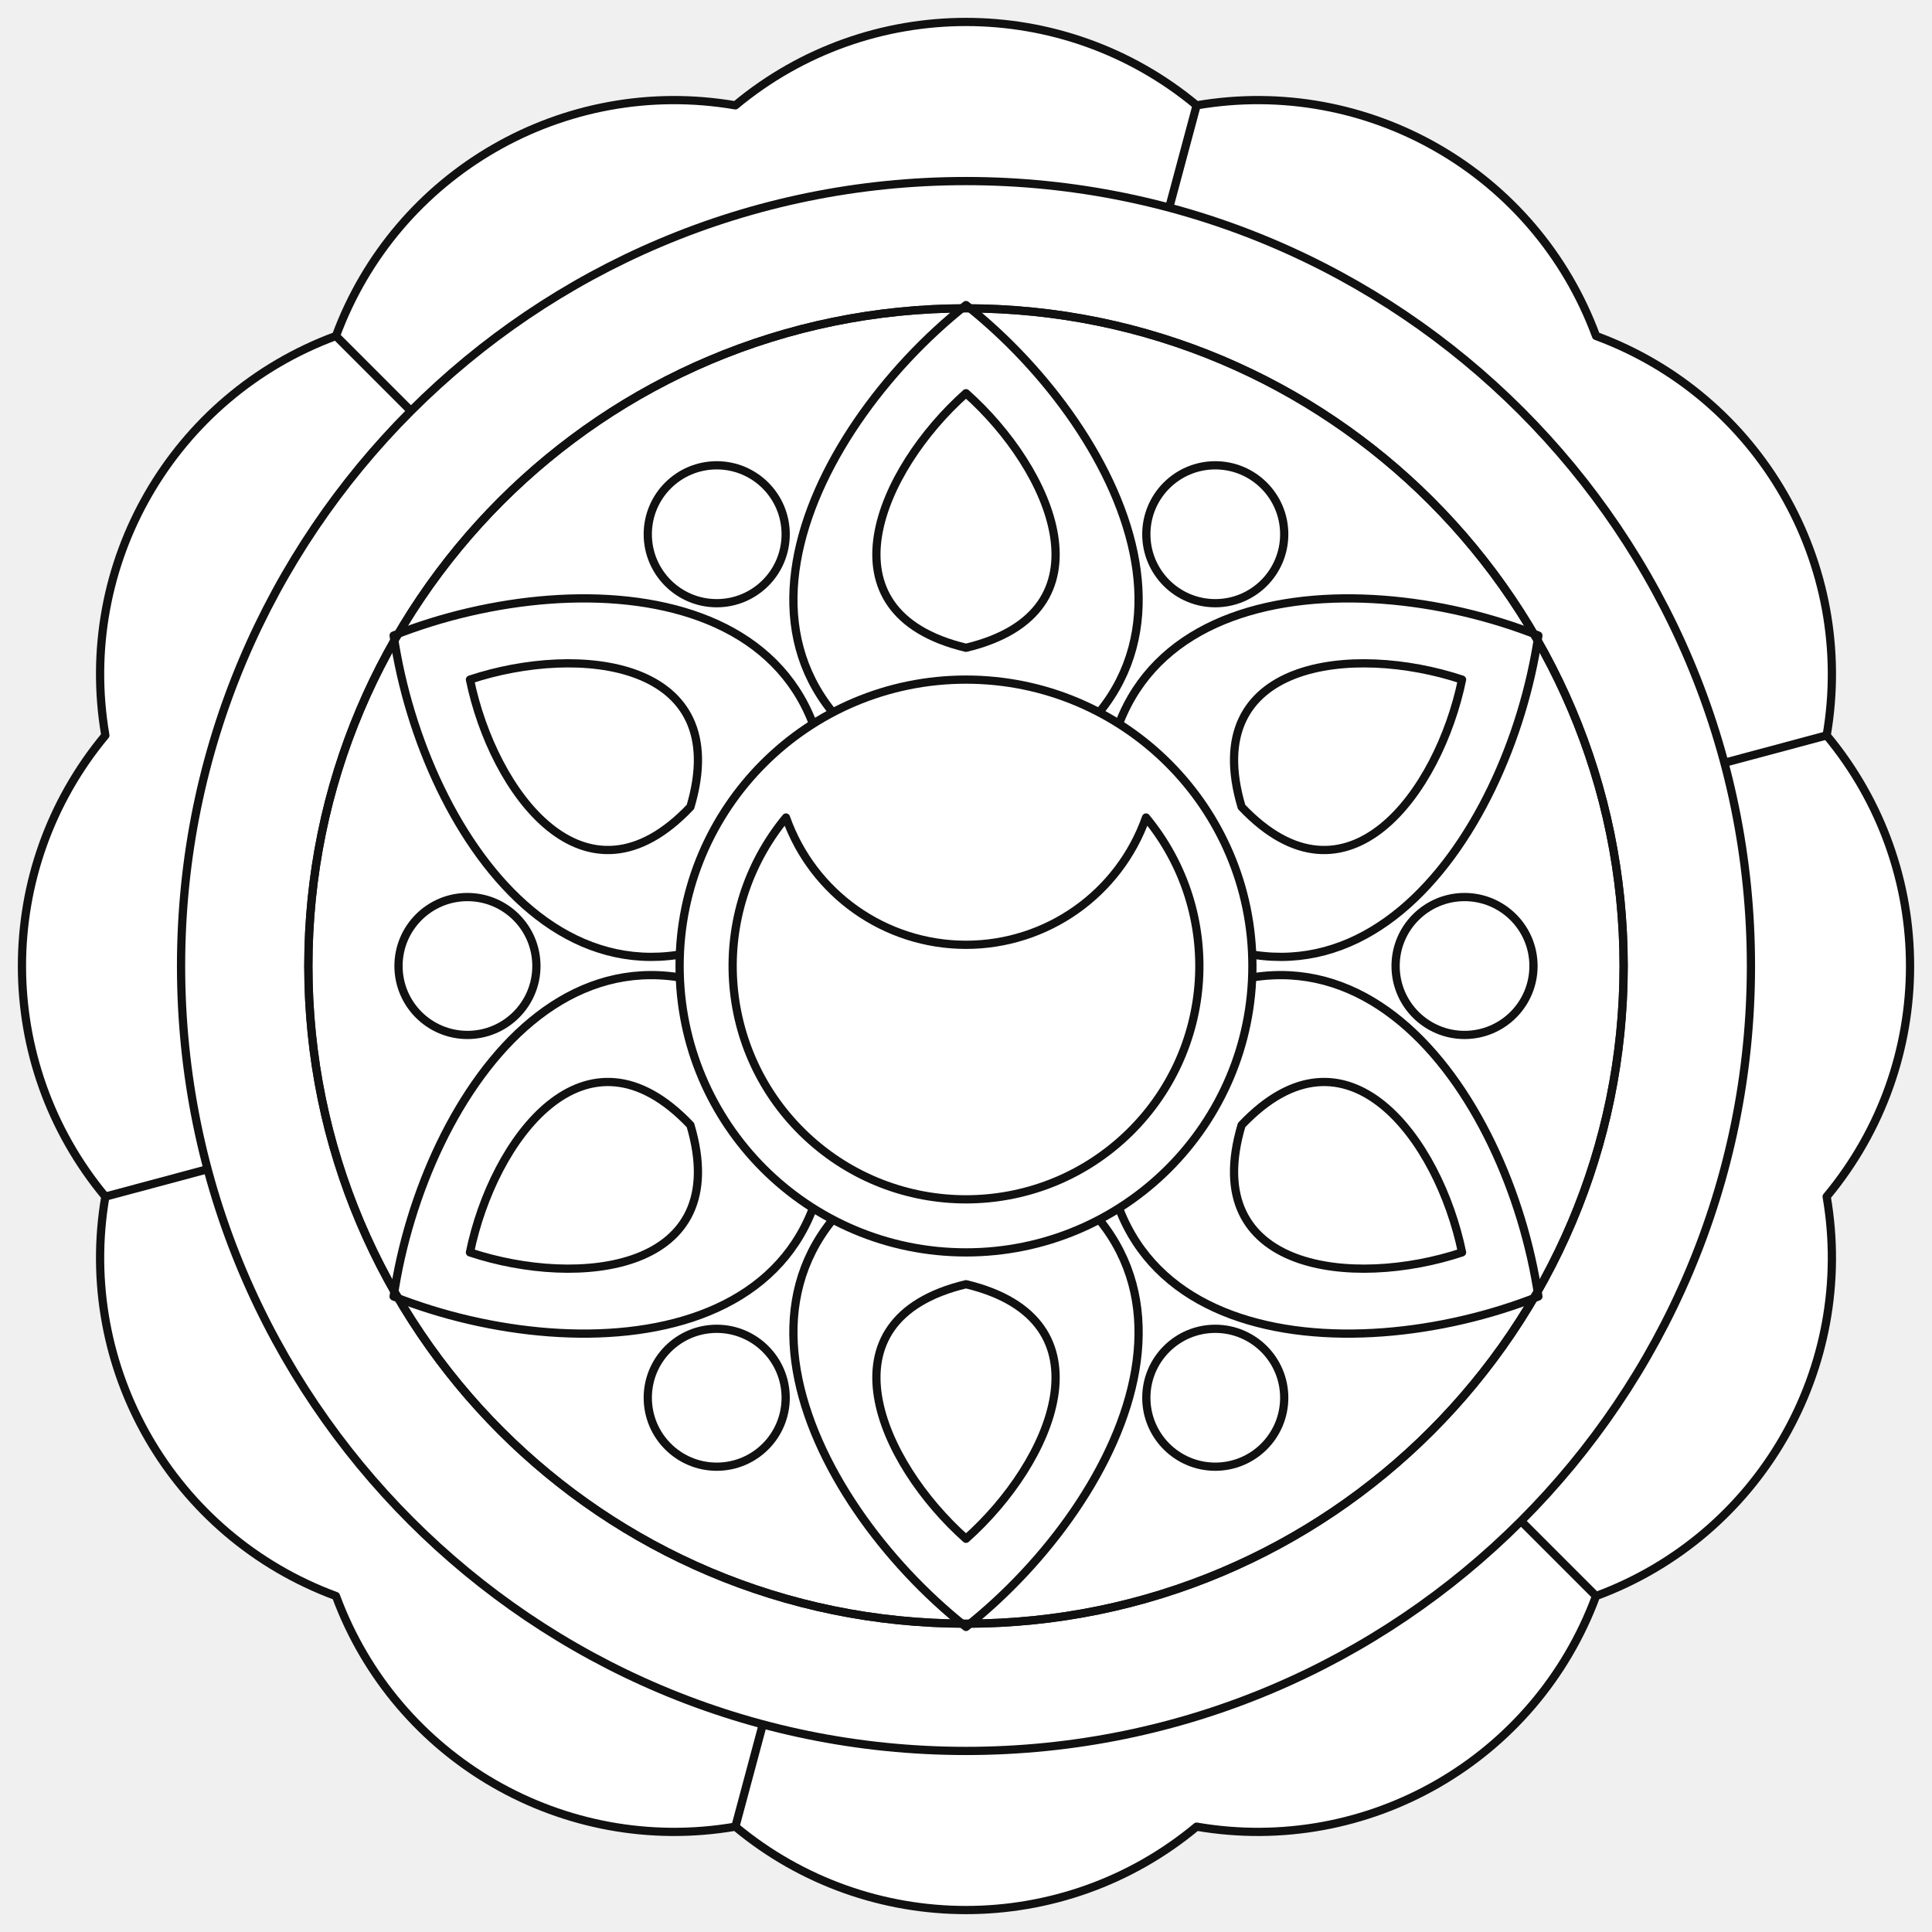
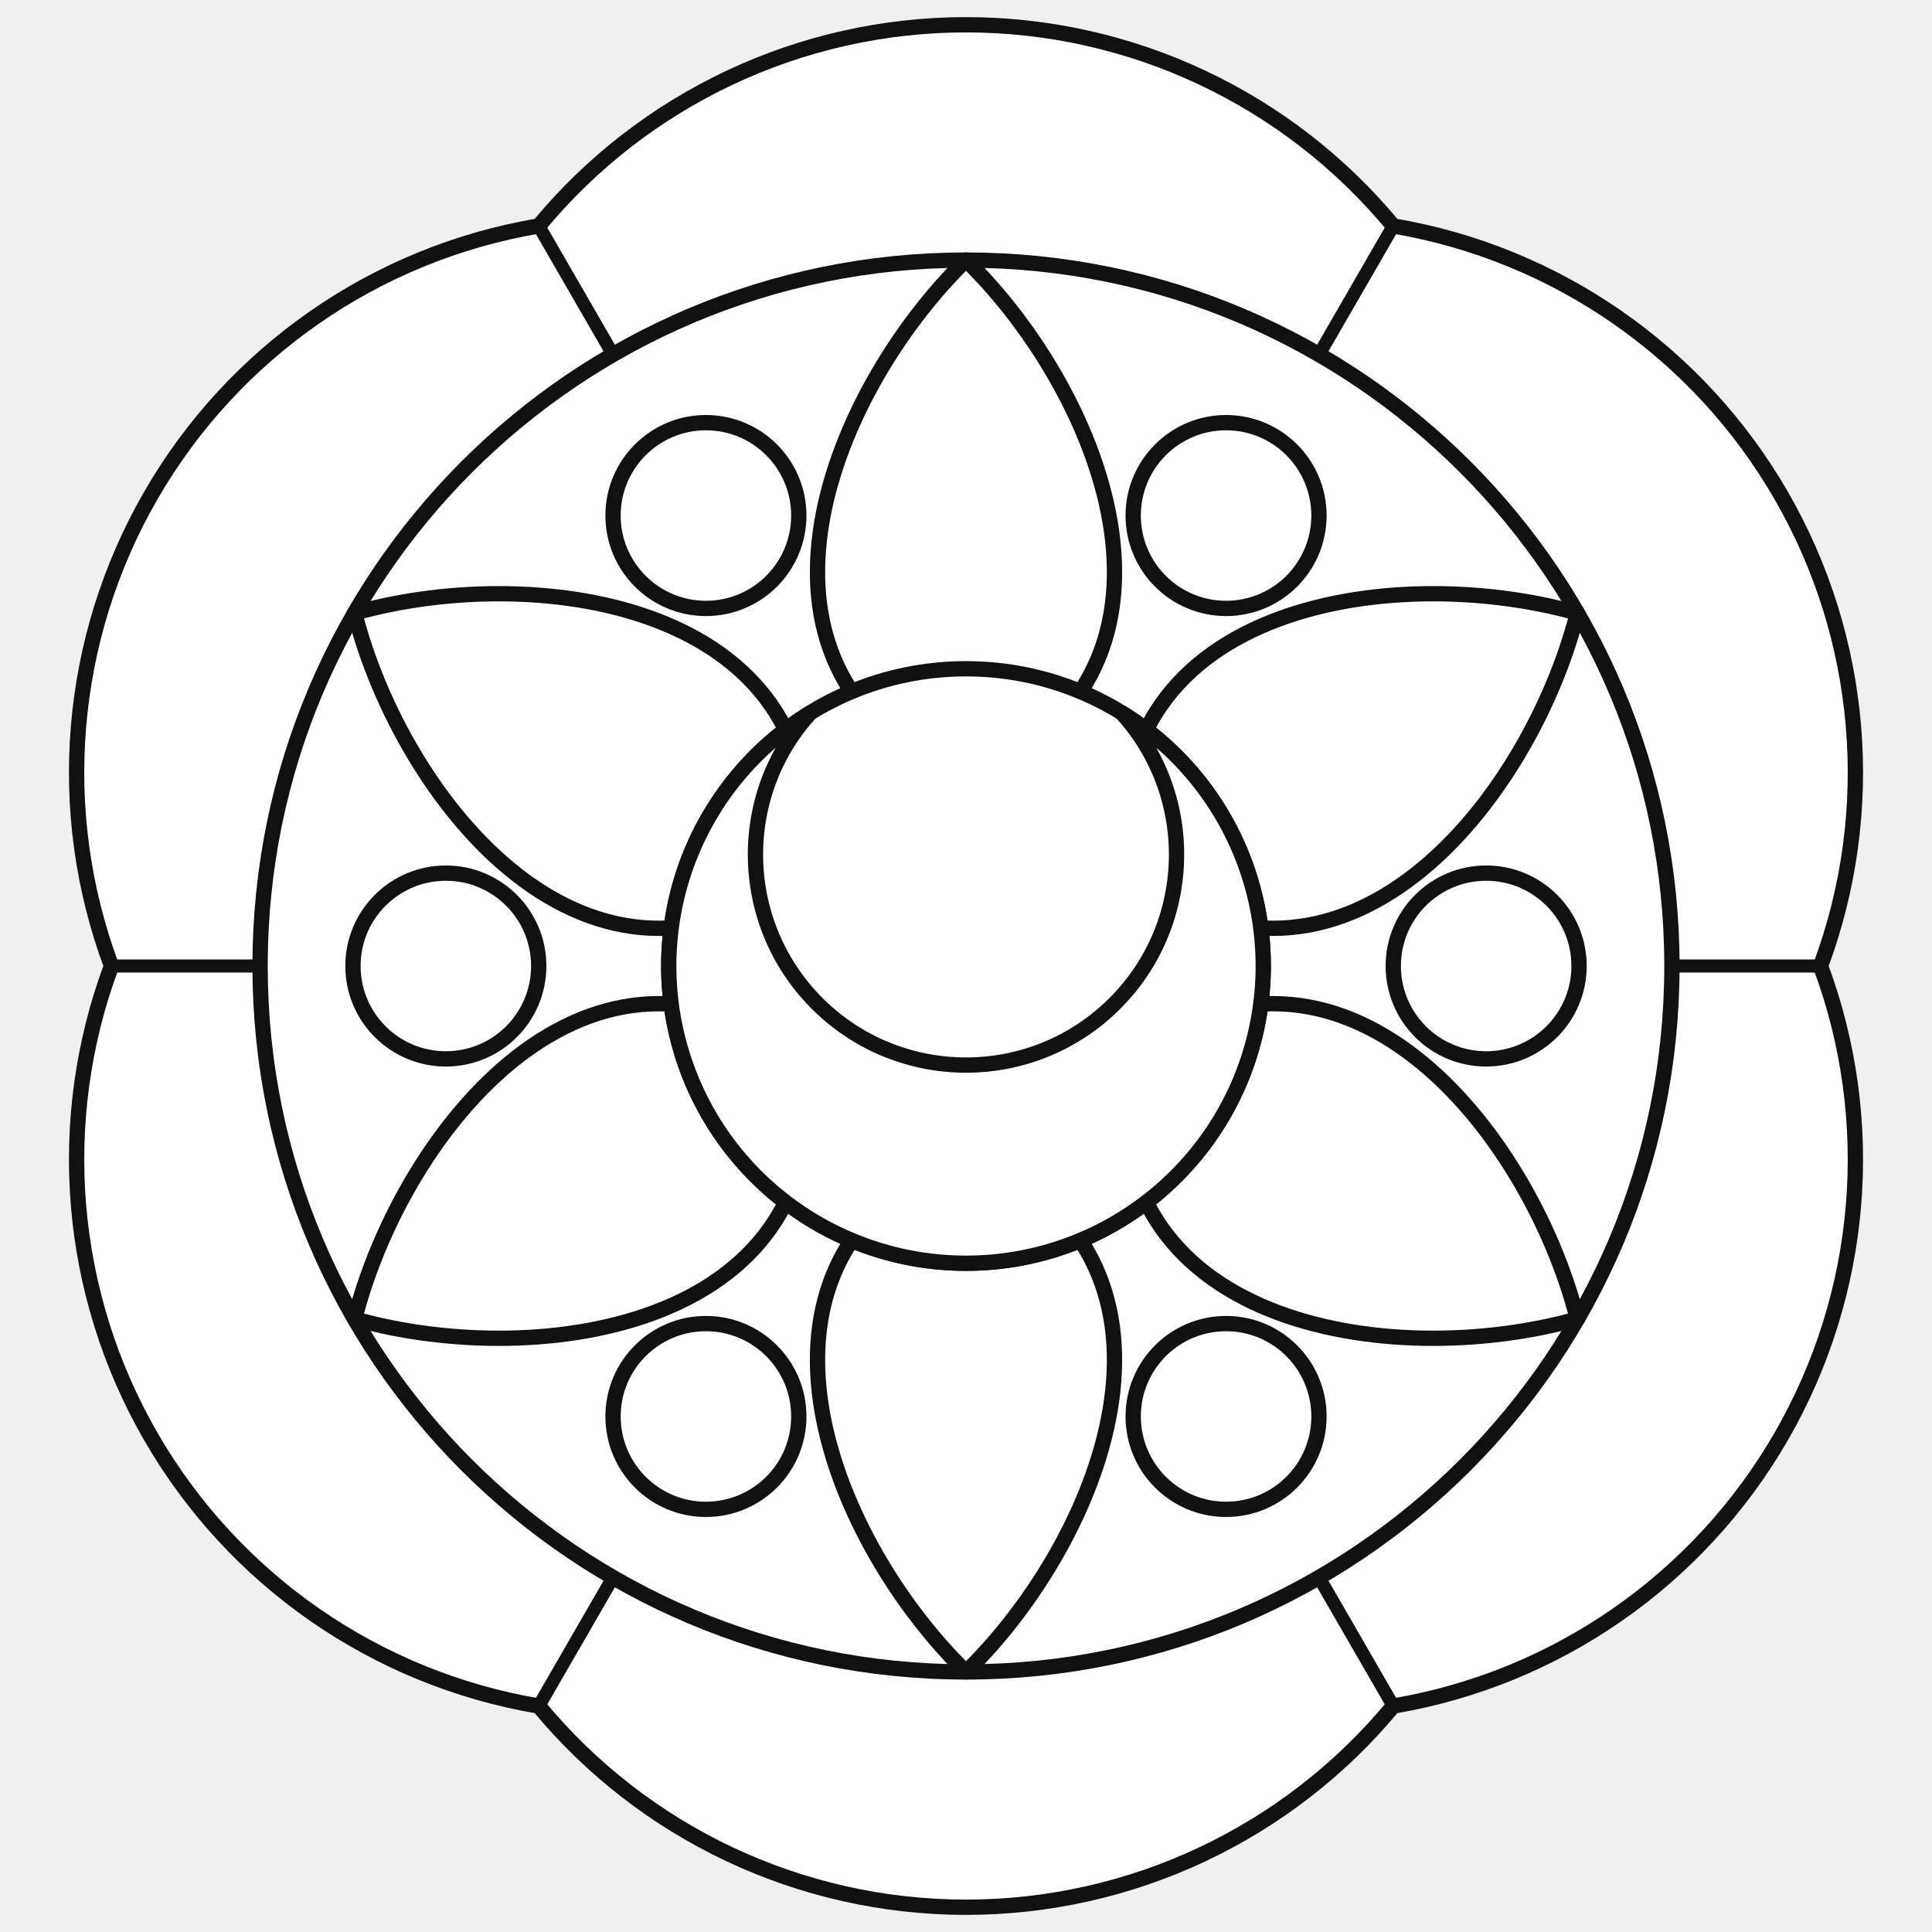
- <svg xmlns="http://www.w3.org/2000/svg" width="176mm" height="176mm" viewBox="-88 -88 176 176">
-   <path d="M21.008,-78.403 A32.844,32.844 0 0 1 57.395,-57.395 A32.844,32.844 0 0 1 78.403,-21.008 A32.844,32.844 0 0 1 78.403,21.008 A32.844,32.844 0 0 1 57.395,57.395 A32.844,32.844 0 0 1 21.008,78.403 A32.844,32.844 0 0 1 -21.008,78.403 A32.844,32.844 0 0 1 -57.395,57.395 A32.844,32.844 0 0 1 -78.403,21.008 A32.844,32.844 0 0 1 -78.403,-21.008 A32.844,32.844 0 0 1 -57.395,-57.395 A32.844,32.844 0 0 1 -21.008,-78.403 A32.844,32.844 0 0 1 21.008,-78.403 Z" fill="#ffffff" stroke="#111111" stroke-width="0.75" stroke-linejoin="round" stroke-linecap="round" />
-   <path d="M18.507,-69.069 L21.008,-78.403" fill="none" stroke="#111111" stroke-width="0.75" stroke-linejoin="round" stroke-linecap="round" />
-   <path d="M69.069,-18.507 L78.403,-21.008" fill="none" stroke="#111111" stroke-width="0.75" stroke-linejoin="round" stroke-linecap="round" />
-   <path d="M50.562,50.562 L57.395,57.395" fill="none" stroke="#111111" stroke-width="0.75" stroke-linejoin="round" stroke-linecap="round" />
-   <path d="M-18.507,69.069 L-21.008,78.403" fill="none" stroke="#111111" stroke-width="0.75" stroke-linejoin="round" stroke-linecap="round" />
-   <path d="M-69.069,18.507 L-78.403,21.008" fill="none" stroke="#111111" stroke-width="0.75" stroke-linejoin="round" stroke-linecap="round" />
-   <path d="M-50.562,-50.562 L-57.395,-57.395" fill="none" stroke="#111111" stroke-width="0.75" stroke-linejoin="round" stroke-linecap="round" />
-   <circle cx="0" cy="0" r="71.506" fill="#ffffff" stroke="#111111" stroke-width="0.75" stroke-linejoin="round" stroke-linecap="round" />
-   <circle cx="0" cy="0" r="59.91" fill="#ffffff" stroke="#111111" stroke-width="0.75" stroke-linejoin="round" stroke-linecap="round" />
-   <circle cx="22.708" cy="-39.331" r="6.281" fill="#ffffff" stroke="#111111" stroke-width="0.75" stroke-linejoin="round" stroke-linecap="round" />
-   <circle cx="45.416" cy="0" r="6.281" fill="#ffffff" stroke="#111111" stroke-width="0.75" stroke-linejoin="round" stroke-linecap="round" />
-   <circle cx="22.708" cy="39.331" r="6.281" fill="#ffffff" stroke="#111111" stroke-width="0.75" stroke-linejoin="round" stroke-linecap="round" />
-   <circle cx="-22.708" cy="39.331" r="6.281" fill="#ffffff" stroke="#111111" stroke-width="0.75" stroke-linejoin="round" stroke-linecap="round" />
-   <circle cx="-45.416" cy="0" r="6.281" fill="#ffffff" stroke="#111111" stroke-width="0.75" stroke-linejoin="round" stroke-linecap="round" />
-   <circle cx="-22.708" cy="-39.331" r="6.281" fill="#ffffff" stroke="#111111" stroke-width="0.75" stroke-linejoin="round" stroke-linecap="round" />
+ <svg xmlns="http://www.w3.org/2000/svg" width="156mm" height="156mm" viewBox="-78 -78 156 156">
+   <path d="M34.5,-59.756 A44.758,44.758 0 0 1 69,0 A44.758,44.758 0 0 1 34.5,59.756 A44.758,44.758 0 0 1 -34.5,59.756 A44.758,44.758 0 0 1 -69,0 A44.758,44.758 0 0 1 -34.5,-59.756 A44.758,44.758 0 0 1 34.5,-59.756 Z" fill="#ffffff" stroke="#111111" stroke-width="1.235" stroke-linejoin="round" stroke-linecap="round" />
+   <path d="M28.5,-49.363 L34.5,-59.756" fill="none" stroke="#111111" stroke-width="1.058" stroke-linejoin="round" stroke-linecap="round" />
+   <path d="M57,0 L69,0" fill="none" stroke="#111111" stroke-width="1.058" stroke-linejoin="round" stroke-linecap="round" />
+   <path d="M28.5,49.363 L34.5,59.756" fill="none" stroke="#111111" stroke-width="1.058" stroke-linejoin="round" stroke-linecap="round" />
+   <path d="M-28.5,49.363 L-34.5,59.756" fill="none" stroke="#111111" stroke-width="1.058" stroke-linejoin="round" stroke-linecap="round" />
+   <path d="M-57,0 L-69,0" fill="none" stroke="#111111" stroke-width="1.058" stroke-linejoin="round" stroke-linecap="round" />
+   <path d="M-28.5,-49.363 L-34.5,-59.756" fill="none" stroke="#111111" stroke-width="1.058" stroke-linejoin="round" stroke-linecap="round" />
+   <circle cx="0" cy="0" r="57" fill="#ffffff" stroke="#111111" stroke-width="1.235" stroke-linejoin="round" stroke-linecap="round" />
+   <circle cx="21" cy="-36.373" r="7.5" fill="#ffffff" stroke="#111111" stroke-width="1.235" stroke-linejoin="round" stroke-linecap="round" />
+   <circle cx="42" cy="0" r="7.5" fill="#ffffff" stroke="#111111" stroke-width="1.235" stroke-linejoin="round" stroke-linecap="round" />
+   <circle cx="21" cy="36.373" r="7.5" fill="#ffffff" stroke="#111111" stroke-width="1.235" stroke-linejoin="round" stroke-linecap="round" />
+   <circle cx="-21" cy="36.373" r="7.5" fill="#ffffff" stroke="#111111" stroke-width="1.235" stroke-linejoin="round" stroke-linecap="round" />
+   <circle cx="-42" cy="0" r="7.5" fill="#ffffff" stroke="#111111" stroke-width="1.235" stroke-linejoin="round" stroke-linecap="round" />
+   <circle cx="-21" cy="-36.373" r="7.5" fill="#ffffff" stroke="#111111" stroke-width="1.235" stroke-linejoin="round" stroke-linecap="round" />
  <g class="petalo">
-     <path d="M0,-15.461 C26.438,-24.411 14.688,-48.575 0,-60.21 C-14.688,-48.575 -26.438,-24.411 0,-15.461 Z" fill="#ffffff" stroke="#111111" stroke-width="0.75" stroke-linejoin="round" stroke-linecap="round" />
-   </g>
-   <g class="petalo-interior">
-     <path d="M0,-28.989 C13.567,-32.236 7.827,-45.222 0,-52.18 C-7.827,-45.222 -13.567,-32.236 0,-28.989 Z" fill="#ffffff" stroke="#111111" stroke-width="0.75" stroke-linejoin="round" stroke-linecap="round" />
+     <path d="M0,-15 C20.16,-23.4 11.2,-46.08 0,-57 C-11.2,-46.08 -20.16,-23.4 0,-15 Z" fill="#ffffff" stroke="#111111" stroke-width="1.235" stroke-linejoin="round" stroke-linecap="round" />
  </g>
  <g class="petalo">
-     <path d="M13.389,-7.73 C34.359,10.69 49.411,-11.568 52.143,-30.105 C34.724,-37.007 7.921,-35.101 13.389,-7.73 Z" fill="#ffffff" stroke="#111111" stroke-width="0.75" stroke-linejoin="round" stroke-linecap="round" />
-   </g>
-   <g class="petalo-interior">
-     <path d="M25.105,-14.494 C34.7,-4.369 43.077,-15.833 45.189,-26.09 C35.25,-29.39 21.133,-27.867 25.105,-14.494 Z" fill="#ffffff" stroke="#111111" stroke-width="0.75" stroke-linejoin="round" stroke-linecap="round" />
+     <path d="M12.99,-7.5 C30.345,5.759 45.506,-13.341 49.363,-28.5 C34.306,-32.739 10.185,-29.159 12.99,-7.5 Z" fill="#ffffff" stroke="#111111" stroke-width="1.235" stroke-linejoin="round" stroke-linecap="round" />
  </g>
  <g class="petalo">
-     <path d="M13.389,7.73 C7.921,35.101 34.724,37.007 52.143,30.105 C49.411,11.568 34.359,-10.69 13.389,7.73 Z" fill="#ffffff" stroke="#111111" stroke-width="0.75" stroke-linejoin="round" stroke-linecap="round" />
-   </g>
-   <g class="petalo-interior">
-     <path d="M25.105,14.494 C21.133,27.867 35.25,29.39 45.189,26.09 C43.077,15.833 34.7,4.369 25.105,14.494 Z" fill="#ffffff" stroke="#111111" stroke-width="0.75" stroke-linejoin="round" stroke-linecap="round" />
+     <path d="M12.99,7.5 C10.185,29.159 34.306,32.739 49.363,28.5 C45.506,13.341 30.345,-5.759 12.99,7.5 Z" fill="#ffffff" stroke="#111111" stroke-width="1.235" stroke-linejoin="round" stroke-linecap="round" />
  </g>
  <g class="petalo">
-     <path d="M0,15.461 C-26.438,24.411 -14.688,48.575 0,60.21 C14.688,48.575 26.438,24.411 0,15.461 Z" fill="#ffffff" stroke="#111111" stroke-width="0.75" stroke-linejoin="round" stroke-linecap="round" />
-   </g>
-   <g class="petalo-interior">
-     <path d="M0,28.989 C-13.567,32.236 -7.827,45.222 0,52.18 C7.827,45.222 13.567,32.236 0,28.989 Z" fill="#ffffff" stroke="#111111" stroke-width="0.75" stroke-linejoin="round" stroke-linecap="round" />
+     <path d="M0,15 C-20.16,23.4 -11.2,46.08 0,57 C11.2,46.08 20.16,23.4 0,15 Z" fill="#ffffff" stroke="#111111" stroke-width="1.235" stroke-linejoin="round" stroke-linecap="round" />
  </g>
  <g class="petalo">
-     <path d="M-13.389,7.73 C-34.359,-10.69 -49.411,11.568 -52.143,30.105 C-34.724,37.007 -7.921,35.101 -13.389,7.73 Z" fill="#ffffff" stroke="#111111" stroke-width="0.75" stroke-linejoin="round" stroke-linecap="round" />
-   </g>
-   <g class="petalo-interior">
-     <path d="M-25.105,14.494 C-34.7,4.369 -43.077,15.833 -45.189,26.09 C-35.25,29.39 -21.133,27.867 -25.105,14.494 Z" fill="#ffffff" stroke="#111111" stroke-width="0.75" stroke-linejoin="round" stroke-linecap="round" />
+     <path d="M-12.99,7.5 C-30.345,-5.759 -45.506,13.341 -49.363,28.5 C-34.306,32.739 -10.185,29.159 -12.99,7.5 Z" fill="#ffffff" stroke="#111111" stroke-width="1.235" stroke-linejoin="round" stroke-linecap="round" />
  </g>
  <g class="petalo">
-     <path d="M-13.389,-7.73 C-7.921,-35.101 -34.724,-37.007 -52.143,-30.105 C-49.411,-11.568 -34.359,10.69 -13.389,-7.73 Z" fill="#ffffff" stroke="#111111" stroke-width="0.75" stroke-linejoin="round" stroke-linecap="round" />
+     <path d="M-12.99,-7.5 C-10.185,-29.159 -34.306,-32.739 -49.363,-28.5 C-45.506,-13.341 -30.345,5.759 -12.99,-7.5 Z" fill="#ffffff" stroke="#111111" stroke-width="1.235" stroke-linejoin="round" stroke-linecap="round" />
  </g>
-   <g class="petalo-interior">
-     <path d="M-25.105,-14.494 C-21.133,-27.867 -35.25,-29.39 -45.189,-26.09 C-43.077,-15.833 -34.7,-4.369 -25.105,-14.494 Z" fill="#ffffff" stroke="#111111" stroke-width="0.75" stroke-linejoin="round" stroke-linecap="round" />
-   </g>
-   <circle cx="0" cy="0" r="59.91" fill="none" stroke="#111111" stroke-width="0.75" stroke-linejoin="round" stroke-linecap="round" />
-   <circle cx="0" cy="0" r="26.09" fill="#ffffff" stroke="#111111" stroke-width="0.75" stroke-linejoin="round" stroke-linecap="round" />
-   <path d="M16.399,-13.528 A21.258,21.258 0 1 1 -16.399,-13.528 A17.393,17.393 0 0 0 16.399,-13.528 Z" fill="#ffffff" stroke="#111111" stroke-width="0.75" stroke-linejoin="round" stroke-linecap="round" />
+   <circle cx="0" cy="0" r="24" fill="#ffffff" stroke="#111111" stroke-width="1.235" stroke-linejoin="round" stroke-linecap="round" />
+   <path d="M12.571,-20.444 A24,24 0 1 1 -12.571,-20.444 A17,17 0 1 0 12.571,-20.444 Z" fill="#ffffff" stroke="#111111" stroke-width="1.235" stroke-linejoin="round" stroke-linecap="round" />
</svg>
